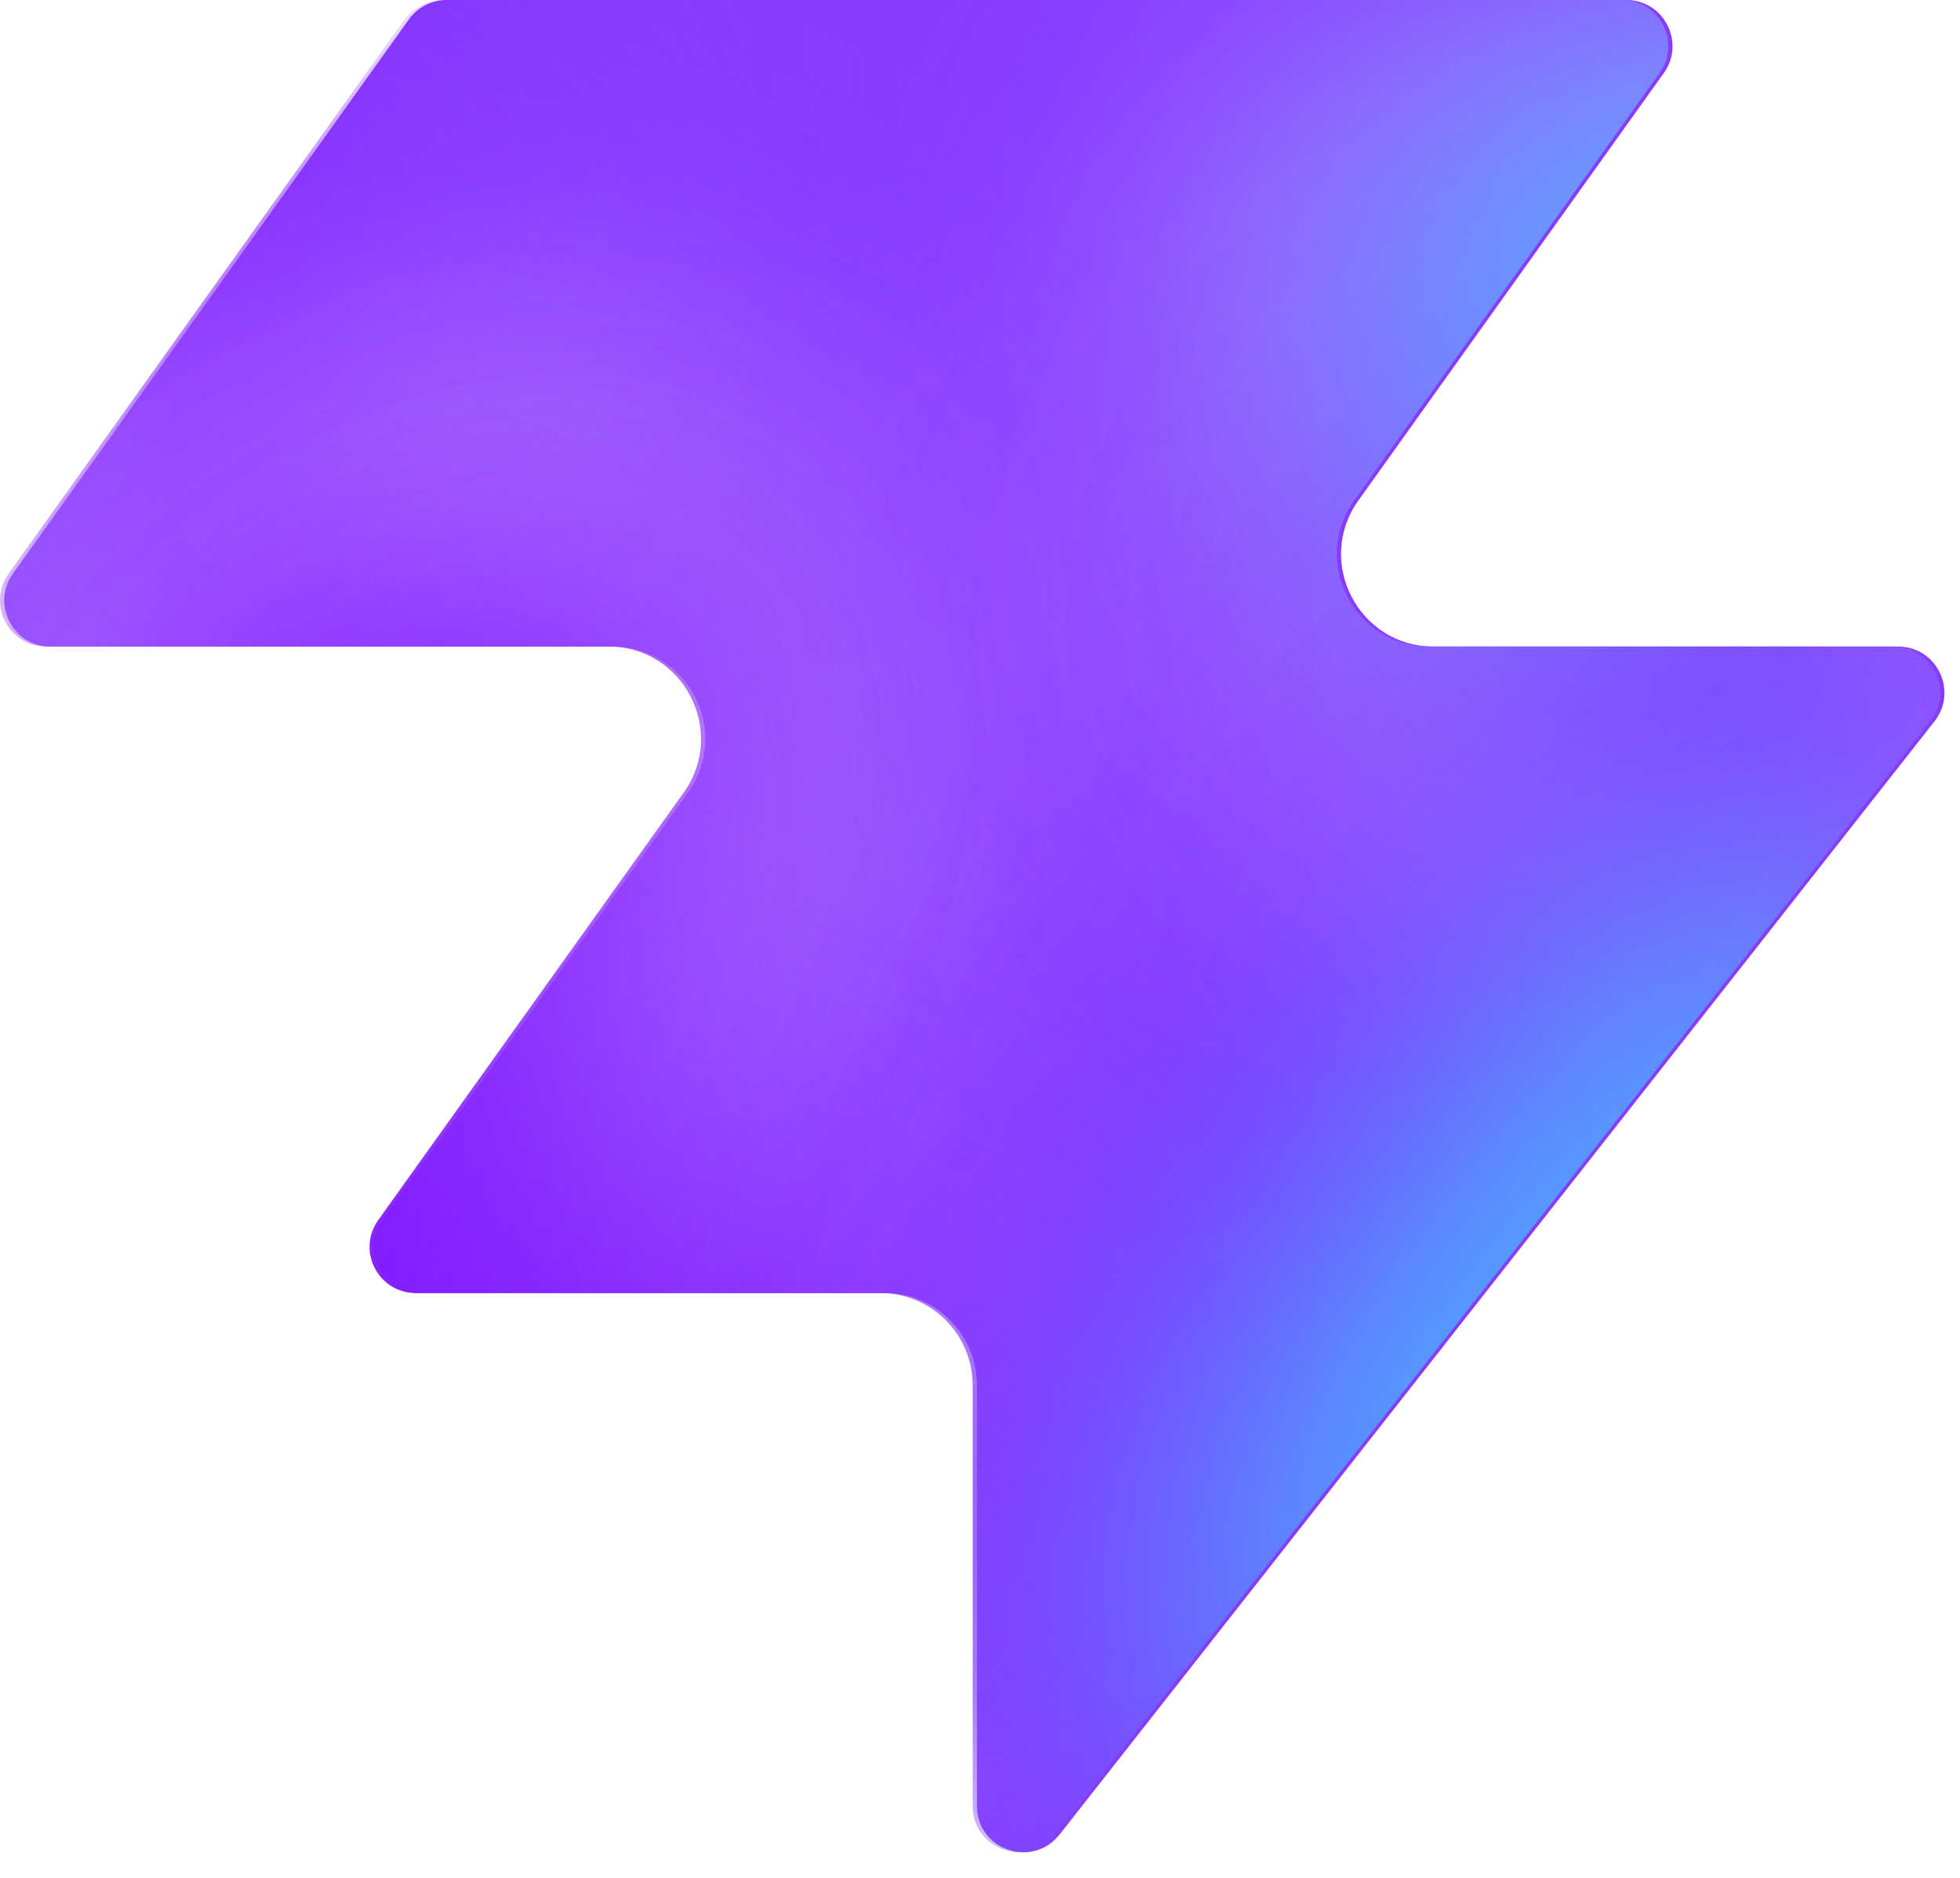
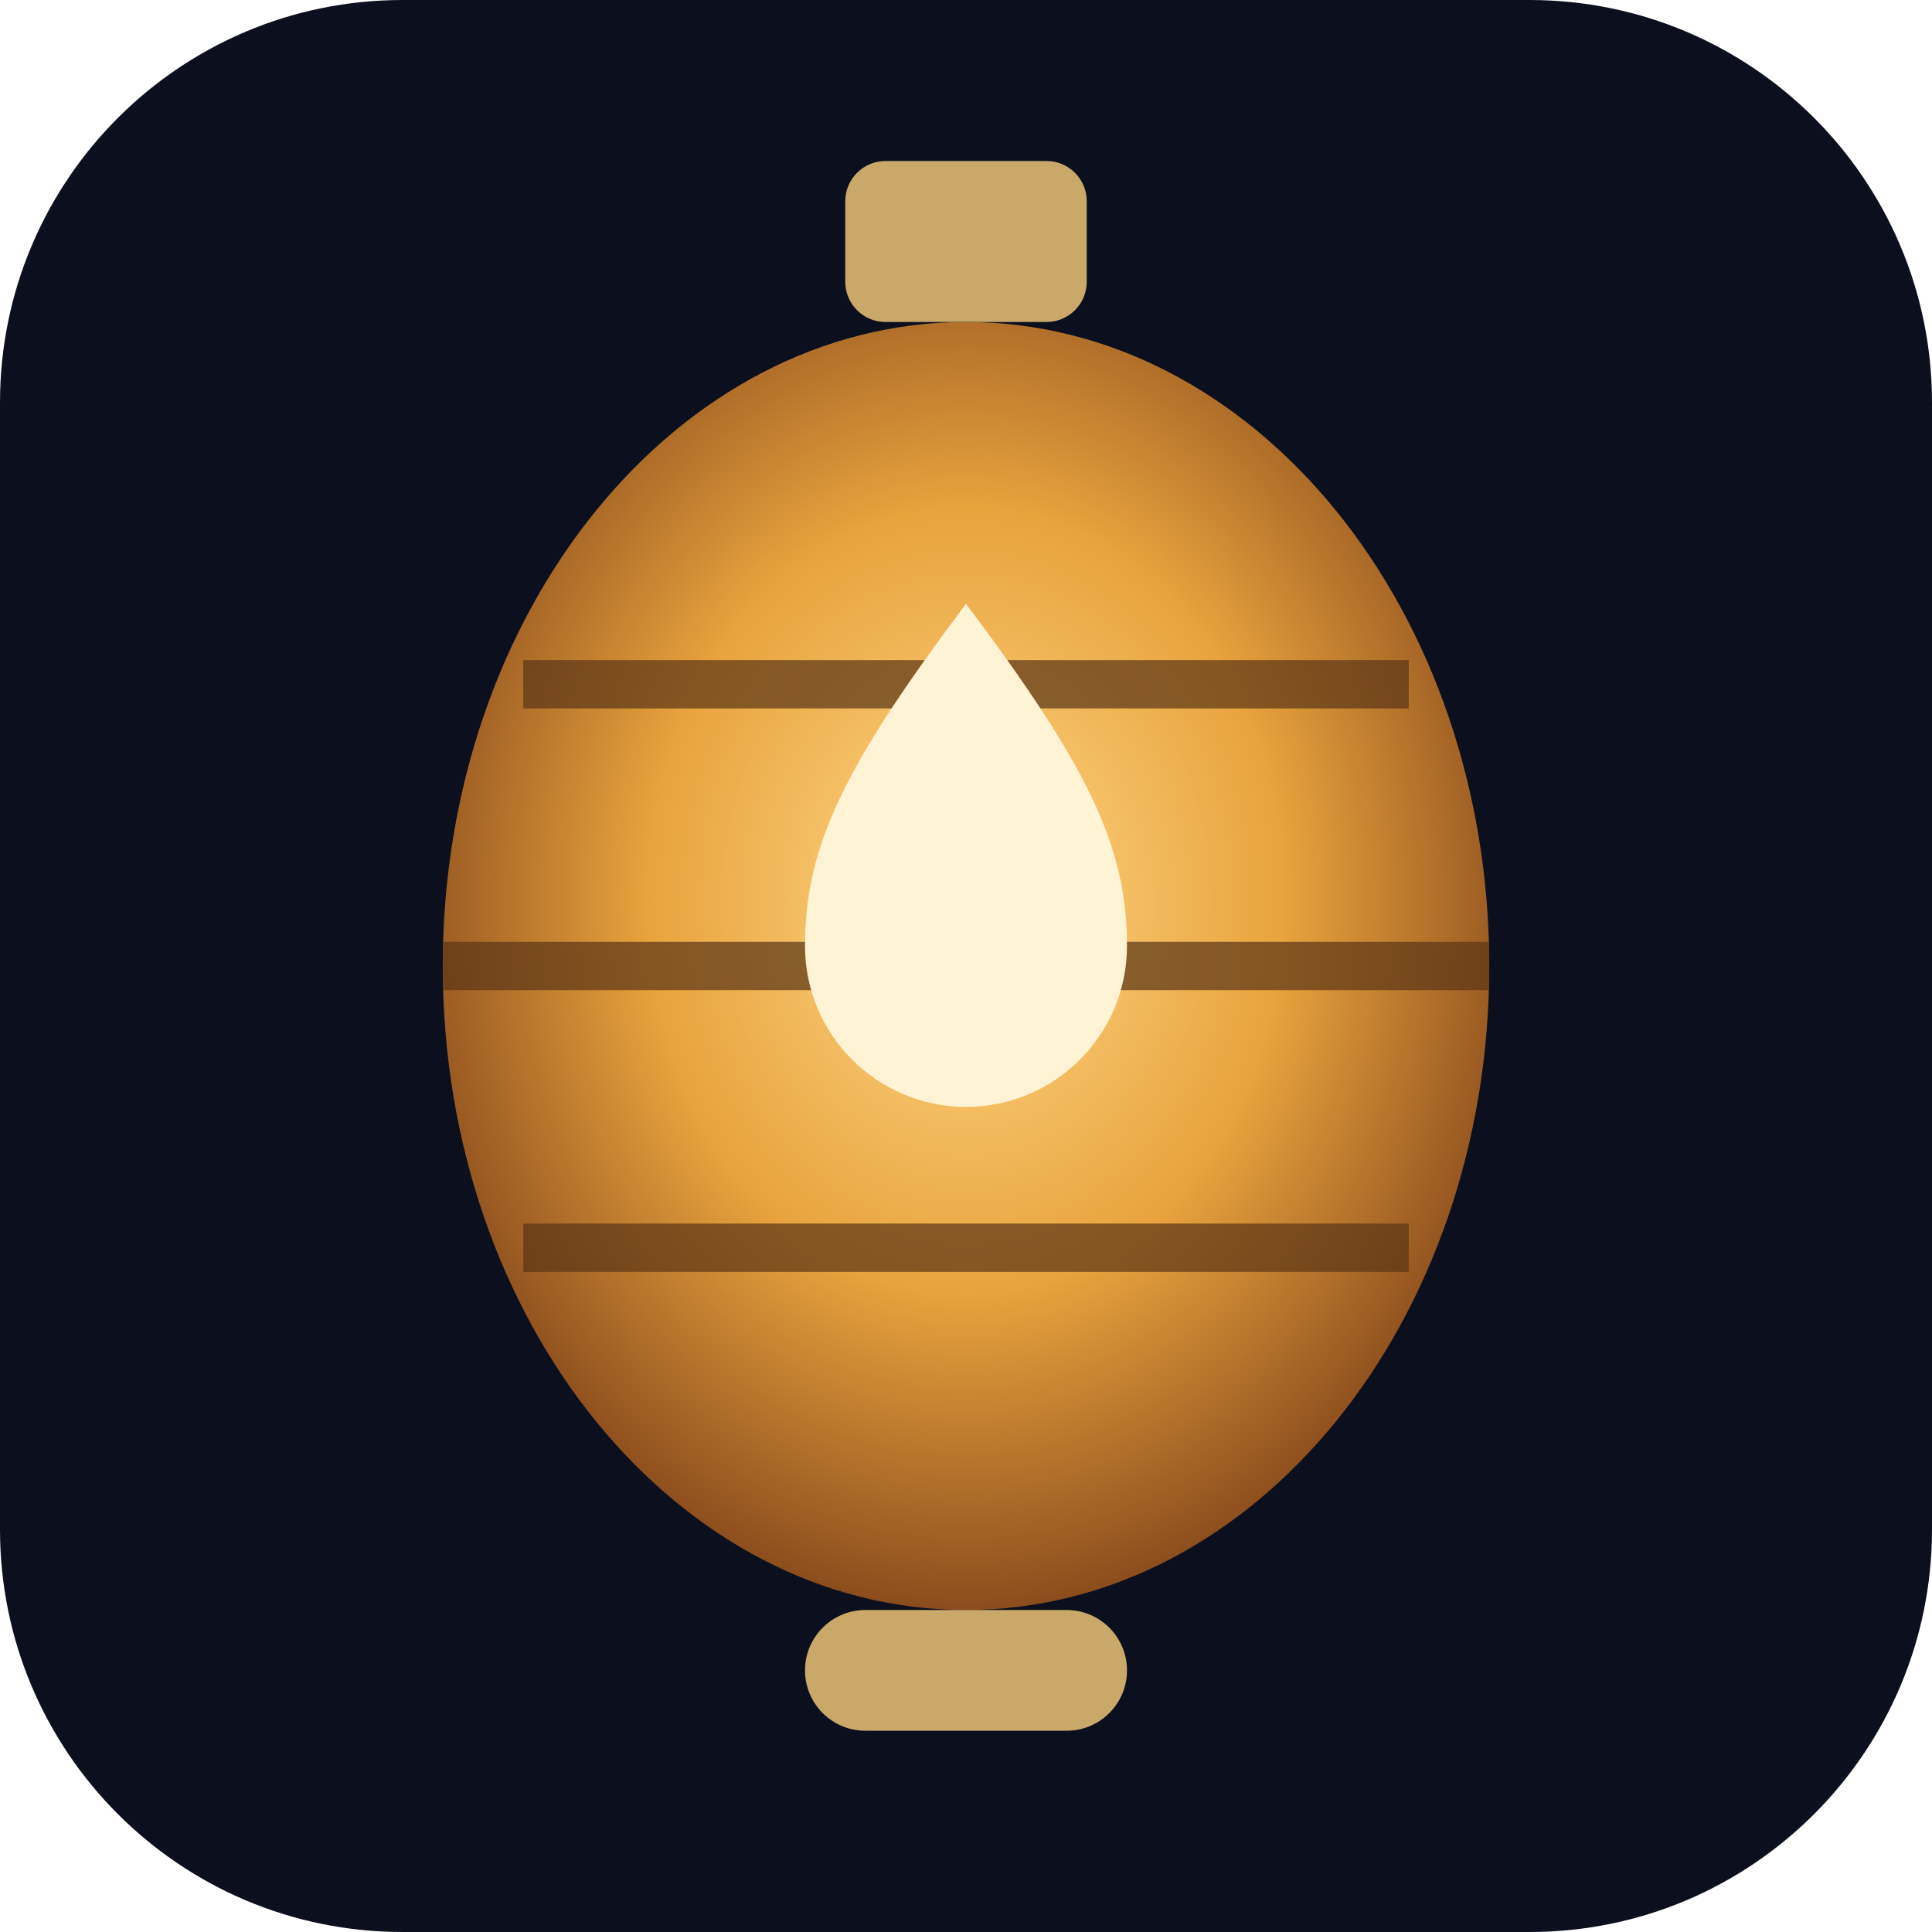
- <svg xmlns="http://www.w3.org/2000/svg" width="48" height="46" fill="none" viewBox="0 0 48 46">
-   <path fill="#863bff" d="M25.946 44.938c-.664.845-2.021.375-2.021-.698V33.937a2.26 2.26 0 0 0-2.262-2.262H10.287c-.92 0-1.456-1.04-.92-1.788l7.48-10.471c1.07-1.497 0-3.578-1.842-3.578H1.237c-.92 0-1.456-1.04-.92-1.788L10.013.474c.214-.297.556-.474.92-.474h28.894c.92 0 1.456 1.04.92 1.788l-7.48 10.471c-1.07 1.498 0 3.579 1.842 3.579h11.377c.943 0 1.473 1.088.89 1.83L25.947 44.94z" style="fill:#863bff;fill:color(display-p3 .525 .23 1);fill-opacity:1" />
-   <mask id="a" width="48" height="46" x="0" y="0" maskUnits="userSpaceOnUse" style="mask-type:alpha">
-     <path fill="#000" d="M25.842 44.938c-.664.844-2.021.375-2.021-.698V33.937a2.26 2.26 0 0 0-2.262-2.262H10.183c-.92 0-1.456-1.04-.92-1.788l7.48-10.471c1.07-1.498 0-3.579-1.842-3.579H1.133c-.92 0-1.456-1.04-.92-1.787L9.91.473c.214-.297.556-.474.92-.474h28.894c.92 0 1.456 1.04.92 1.788l-7.48 10.471c-1.07 1.498 0 3.578 1.842 3.578h11.377c.943 0 1.473 1.088.89 1.832L25.843 44.94z" style="fill:#000;fill-opacity:1" />
-   </mask>
-   <g mask="url(#a)">
-     <g filter="url(#b)">
-       <ellipse cx="5.508" cy="14.704" fill="#ede6ff" rx="5.508" ry="14.704" style="fill:#ede6ff;fill:color(display-p3 .927 .903 1);fill-opacity:1" transform="matrix(.00324 1 1 -.00324 -4.47 31.516)" />
-     </g>
-     <g filter="url(#c)">
-       <ellipse cx="10.399" cy="29.851" fill="#ede6ff" rx="10.399" ry="29.851" style="fill:#ede6ff;fill:color(display-p3 .927 .903 1);fill-opacity:1" transform="matrix(.00324 1 1 -.00324 -39.328 7.883)" />
-     </g>
-     <g filter="url(#d)">
-       <ellipse cx="5.508" cy="30.487" fill="#7e14ff" rx="5.508" ry="30.487" style="fill:#7e14ff;fill:color(display-p3 .492 .077 1);fill-opacity:1" transform="rotate(89.814 -25.913 -14.639)scale(1 -1)" />
-     </g>
-     <g filter="url(#e)">
-       <ellipse cx="5.508" cy="30.599" fill="#7e14ff" rx="5.508" ry="30.599" style="fill:#7e14ff;fill:color(display-p3 .492 .077 1);fill-opacity:1" transform="rotate(89.814 -32.644 -3.334)scale(1 -1)" />
-     </g>
-     <g filter="url(#f)">
-       <ellipse cx="5.508" cy="30.599" fill="#7e14ff" rx="5.508" ry="30.599" style="fill:#7e14ff;fill:color(display-p3 .492 .077 1);fill-opacity:1" transform="matrix(.00324 1 1 -.00324 -34.34 30.47)" />
-     </g>
-     <g filter="url(#g)">
-       <ellipse cx="14.072" cy="22.078" fill="#ede6ff" rx="14.072" ry="22.078" style="fill:#ede6ff;fill:color(display-p3 .927 .903 1);fill-opacity:1" transform="rotate(93.35 24.506 48.493)scale(-1 1)" />
-     </g>
-     <g filter="url(#h)">
-       <ellipse cx="3.47" cy="21.501" fill="#7e14ff" rx="3.47" ry="21.501" style="fill:#7e14ff;fill:color(display-p3 .492 .077 1);fill-opacity:1" transform="rotate(89.009 28.708 47.59)scale(-1 1)" />
-     </g>
-     <g filter="url(#i)">
-       <ellipse cx="3.47" cy="21.501" fill="#7e14ff" rx="3.47" ry="21.501" style="fill:#7e14ff;fill:color(display-p3 .492 .077 1);fill-opacity:1" transform="rotate(89.009 28.708 47.59)scale(-1 1)" />
-     </g>
-     <g filter="url(#j)">
-       <ellipse cx=".387" cy="8.972" fill="#7e14ff" rx="4.407" ry="29.108" style="fill:#7e14ff;fill:color(display-p3 .492 .077 1);fill-opacity:1" transform="rotate(39.51 .387 8.972)" />
-     </g>
-     <g filter="url(#k)">
-       <ellipse cx="47.523" cy="-6.092" fill="#7e14ff" rx="4.407" ry="29.108" style="fill:#7e14ff;fill:color(display-p3 .492 .077 1);fill-opacity:1" transform="rotate(37.892 47.523 -6.092)" />
-     </g>
-     <g filter="url(#l)">
-       <ellipse cx="41.412" cy="6.333" fill="#47bfff" rx="5.971" ry="9.665" style="fill:#47bfff;fill:color(display-p3 .28 .748 1);fill-opacity:1" transform="rotate(37.892 41.412 6.333)" />
-     </g>
-     <g filter="url(#m)">
-       <ellipse cx="-1.879" cy="38.332" fill="#7e14ff" rx="4.407" ry="29.108" style="fill:#7e14ff;fill:color(display-p3 .492 .077 1);fill-opacity:1" transform="rotate(37.892 -1.88 38.332)" />
-     </g>
-     <g filter="url(#n)">
-       <ellipse cx="-1.879" cy="38.332" fill="#7e14ff" rx="4.407" ry="29.108" style="fill:#7e14ff;fill:color(display-p3 .492 .077 1);fill-opacity:1" transform="rotate(37.892 -1.88 38.332)" />
-     </g>
-     <g filter="url(#o)">
-       <ellipse cx="35.651" cy="29.907" fill="#7e14ff" rx="4.407" ry="29.108" style="fill:#7e14ff;fill:color(display-p3 .492 .077 1);fill-opacity:1" transform="rotate(37.892 35.651 29.907)" />
-     </g>
-     <g filter="url(#p)">
-       <ellipse cx="38.418" cy="32.4" fill="#47bfff" rx="5.971" ry="15.297" style="fill:#47bfff;fill:color(display-p3 .28 .748 1);fill-opacity:1" transform="rotate(37.892 38.418 32.4)" />
-     </g>
-   </g>
+ <svg xmlns="http://www.w3.org/2000/svg" viewBox="0 0 48 48">
  <defs>
-     <filter id="b" width="60.045" height="41.654" x="-19.77" y="16.149" color-interpolation-filters="sRGB" filterUnits="userSpaceOnUse">
-       <feFlood flood-opacity="0" result="BackgroundImageFix" />
-       <feBlend in="SourceGraphic" in2="BackgroundImageFix" result="shape" />
-       <feGaussianBlur result="effect1_foregroundBlur_2002_17158" stdDeviation="7.659" />
-     </filter>
-     <filter id="c" width="90.34" height="51.437" x="-54.613" y="-7.533" color-interpolation-filters="sRGB" filterUnits="userSpaceOnUse">
-       <feFlood flood-opacity="0" result="BackgroundImageFix" />
-       <feBlend in="SourceGraphic" in2="BackgroundImageFix" result="shape" />
-       <feGaussianBlur result="effect1_foregroundBlur_2002_17158" stdDeviation="7.659" />
-     </filter>
-     <filter id="d" width="79.355" height="29.4" x="-49.64" y="2.03" color-interpolation-filters="sRGB" filterUnits="userSpaceOnUse">
-       <feFlood flood-opacity="0" result="BackgroundImageFix" />
-       <feBlend in="SourceGraphic" in2="BackgroundImageFix" result="shape" />
-       <feGaussianBlur result="effect1_foregroundBlur_2002_17158" stdDeviation="4.596" />
-     </filter>
-     <filter id="e" width="79.579" height="29.4" x="-45.045" y="20.029" color-interpolation-filters="sRGB" filterUnits="userSpaceOnUse">
-       <feFlood flood-opacity="0" result="BackgroundImageFix" />
-       <feBlend in="SourceGraphic" in2="BackgroundImageFix" result="shape" />
-       <feGaussianBlur result="effect1_foregroundBlur_2002_17158" stdDeviation="4.596" />
-     </filter>
-     <filter id="f" width="79.579" height="29.4" x="-43.513" y="21.178" color-interpolation-filters="sRGB" filterUnits="userSpaceOnUse">
-       <feFlood flood-opacity="0" result="BackgroundImageFix" />
-       <feBlend in="SourceGraphic" in2="BackgroundImageFix" result="shape" />
-       <feGaussianBlur result="effect1_foregroundBlur_2002_17158" stdDeviation="4.596" />
-     </filter>
-     <filter id="g" width="74.749" height="58.852" x="15.756" y="-17.901" color-interpolation-filters="sRGB" filterUnits="userSpaceOnUse">
-       <feFlood flood-opacity="0" result="BackgroundImageFix" />
-       <feBlend in="SourceGraphic" in2="BackgroundImageFix" result="shape" />
-       <feGaussianBlur result="effect1_foregroundBlur_2002_17158" stdDeviation="7.659" />
-     </filter>
-     <filter id="h" width="61.377" height="25.362" x="23.548" y="2.284" color-interpolation-filters="sRGB" filterUnits="userSpaceOnUse">
-       <feFlood flood-opacity="0" result="BackgroundImageFix" />
-       <feBlend in="SourceGraphic" in2="BackgroundImageFix" result="shape" />
-       <feGaussianBlur result="effect1_foregroundBlur_2002_17158" stdDeviation="4.596" />
-     </filter>
-     <filter id="i" width="61.377" height="25.362" x="23.548" y="2.284" color-interpolation-filters="sRGB" filterUnits="userSpaceOnUse">
-       <feFlood flood-opacity="0" result="BackgroundImageFix" />
-       <feBlend in="SourceGraphic" in2="BackgroundImageFix" result="shape" />
-       <feGaussianBlur result="effect1_foregroundBlur_2002_17158" stdDeviation="4.596" />
-     </filter>
-     <filter id="j" width="56.045" height="63.649" x="-27.636" y="-22.853" color-interpolation-filters="sRGB" filterUnits="userSpaceOnUse">
-       <feFlood flood-opacity="0" result="BackgroundImageFix" />
-       <feBlend in="SourceGraphic" in2="BackgroundImageFix" result="shape" />
-       <feGaussianBlur result="effect1_foregroundBlur_2002_17158" stdDeviation="4.596" />
-     </filter>
-     <filter id="k" width="54.814" height="64.646" x="20.116" y="-38.415" color-interpolation-filters="sRGB" filterUnits="userSpaceOnUse">
-       <feFlood flood-opacity="0" result="BackgroundImageFix" />
-       <feBlend in="SourceGraphic" in2="BackgroundImageFix" result="shape" />
-       <feGaussianBlur result="effect1_foregroundBlur_2002_17158" stdDeviation="4.596" />
-     </filter>
-     <filter id="l" width="33.541" height="35.313" x="24.641" y="-11.323" color-interpolation-filters="sRGB" filterUnits="userSpaceOnUse">
-       <feFlood flood-opacity="0" result="BackgroundImageFix" />
-       <feBlend in="SourceGraphic" in2="BackgroundImageFix" result="shape" />
-       <feGaussianBlur result="effect1_foregroundBlur_2002_17158" stdDeviation="4.596" />
-     </filter>
-     <filter id="m" width="54.814" height="64.646" x="-29.286" y="6.009" color-interpolation-filters="sRGB" filterUnits="userSpaceOnUse">
-       <feFlood flood-opacity="0" result="BackgroundImageFix" />
-       <feBlend in="SourceGraphic" in2="BackgroundImageFix" result="shape" />
-       <feGaussianBlur result="effect1_foregroundBlur_2002_17158" stdDeviation="4.596" />
-     </filter>
-     <filter id="n" width="54.814" height="64.646" x="-29.286" y="6.009" color-interpolation-filters="sRGB" filterUnits="userSpaceOnUse">
-       <feFlood flood-opacity="0" result="BackgroundImageFix" />
-       <feBlend in="SourceGraphic" in2="BackgroundImageFix" result="shape" />
-       <feGaussianBlur result="effect1_foregroundBlur_2002_17158" stdDeviation="4.596" />
-     </filter>
-     <filter id="o" width="54.814" height="64.646" x="8.244" y="-2.416" color-interpolation-filters="sRGB" filterUnits="userSpaceOnUse">
-       <feFlood flood-opacity="0" result="BackgroundImageFix" />
-       <feBlend in="SourceGraphic" in2="BackgroundImageFix" result="shape" />
-       <feGaussianBlur result="effect1_foregroundBlur_2002_17158" stdDeviation="4.596" />
-     </filter>
-     <filter id="p" width="39.409" height="43.623" x="18.713" y="10.588" color-interpolation-filters="sRGB" filterUnits="userSpaceOnUse">
-       <feFlood flood-opacity="0" result="BackgroundImageFix" />
-       <feBlend in="SourceGraphic" in2="BackgroundImageFix" result="shape" />
-       <feGaussianBlur result="effect1_foregroundBlur_2002_17158" stdDeviation="4.596" />
-     </filter>
+     <radialGradient id="glow" cx="50%" cy="45%" r="55%">
+       <stop offset="0%" stop-color="#ffd98a" />
+       <stop offset="55%" stop-color="#e8a33d" />
+       <stop offset="100%" stop-color="#8a4b1d" />
+     </radialGradient>
  </defs>
+   <rect width="48" height="48" rx="10" fill="#0b0f1e" />
+   <rect x="21" y="4" width="6" height="4" rx="1" fill="#c9a86a" />
+   <ellipse cx="24" cy="24" rx="13" ry="16" fill="url(#glow)" />
+   <path d="M11 24h26M13 17h22M13 31h22" stroke="#5a3416" stroke-width="1.2" opacity="0.7" />
+   <path d="M24 15c3 4 4 6 4 8.5a4 4 0 0 1-8 0c0-2.5 1-4.5 4-8.5z" fill="#fff3d6" />
+   <rect x="20" y="40" width="8" height="3" rx="1.5" fill="#c9a86a" />
</svg>
